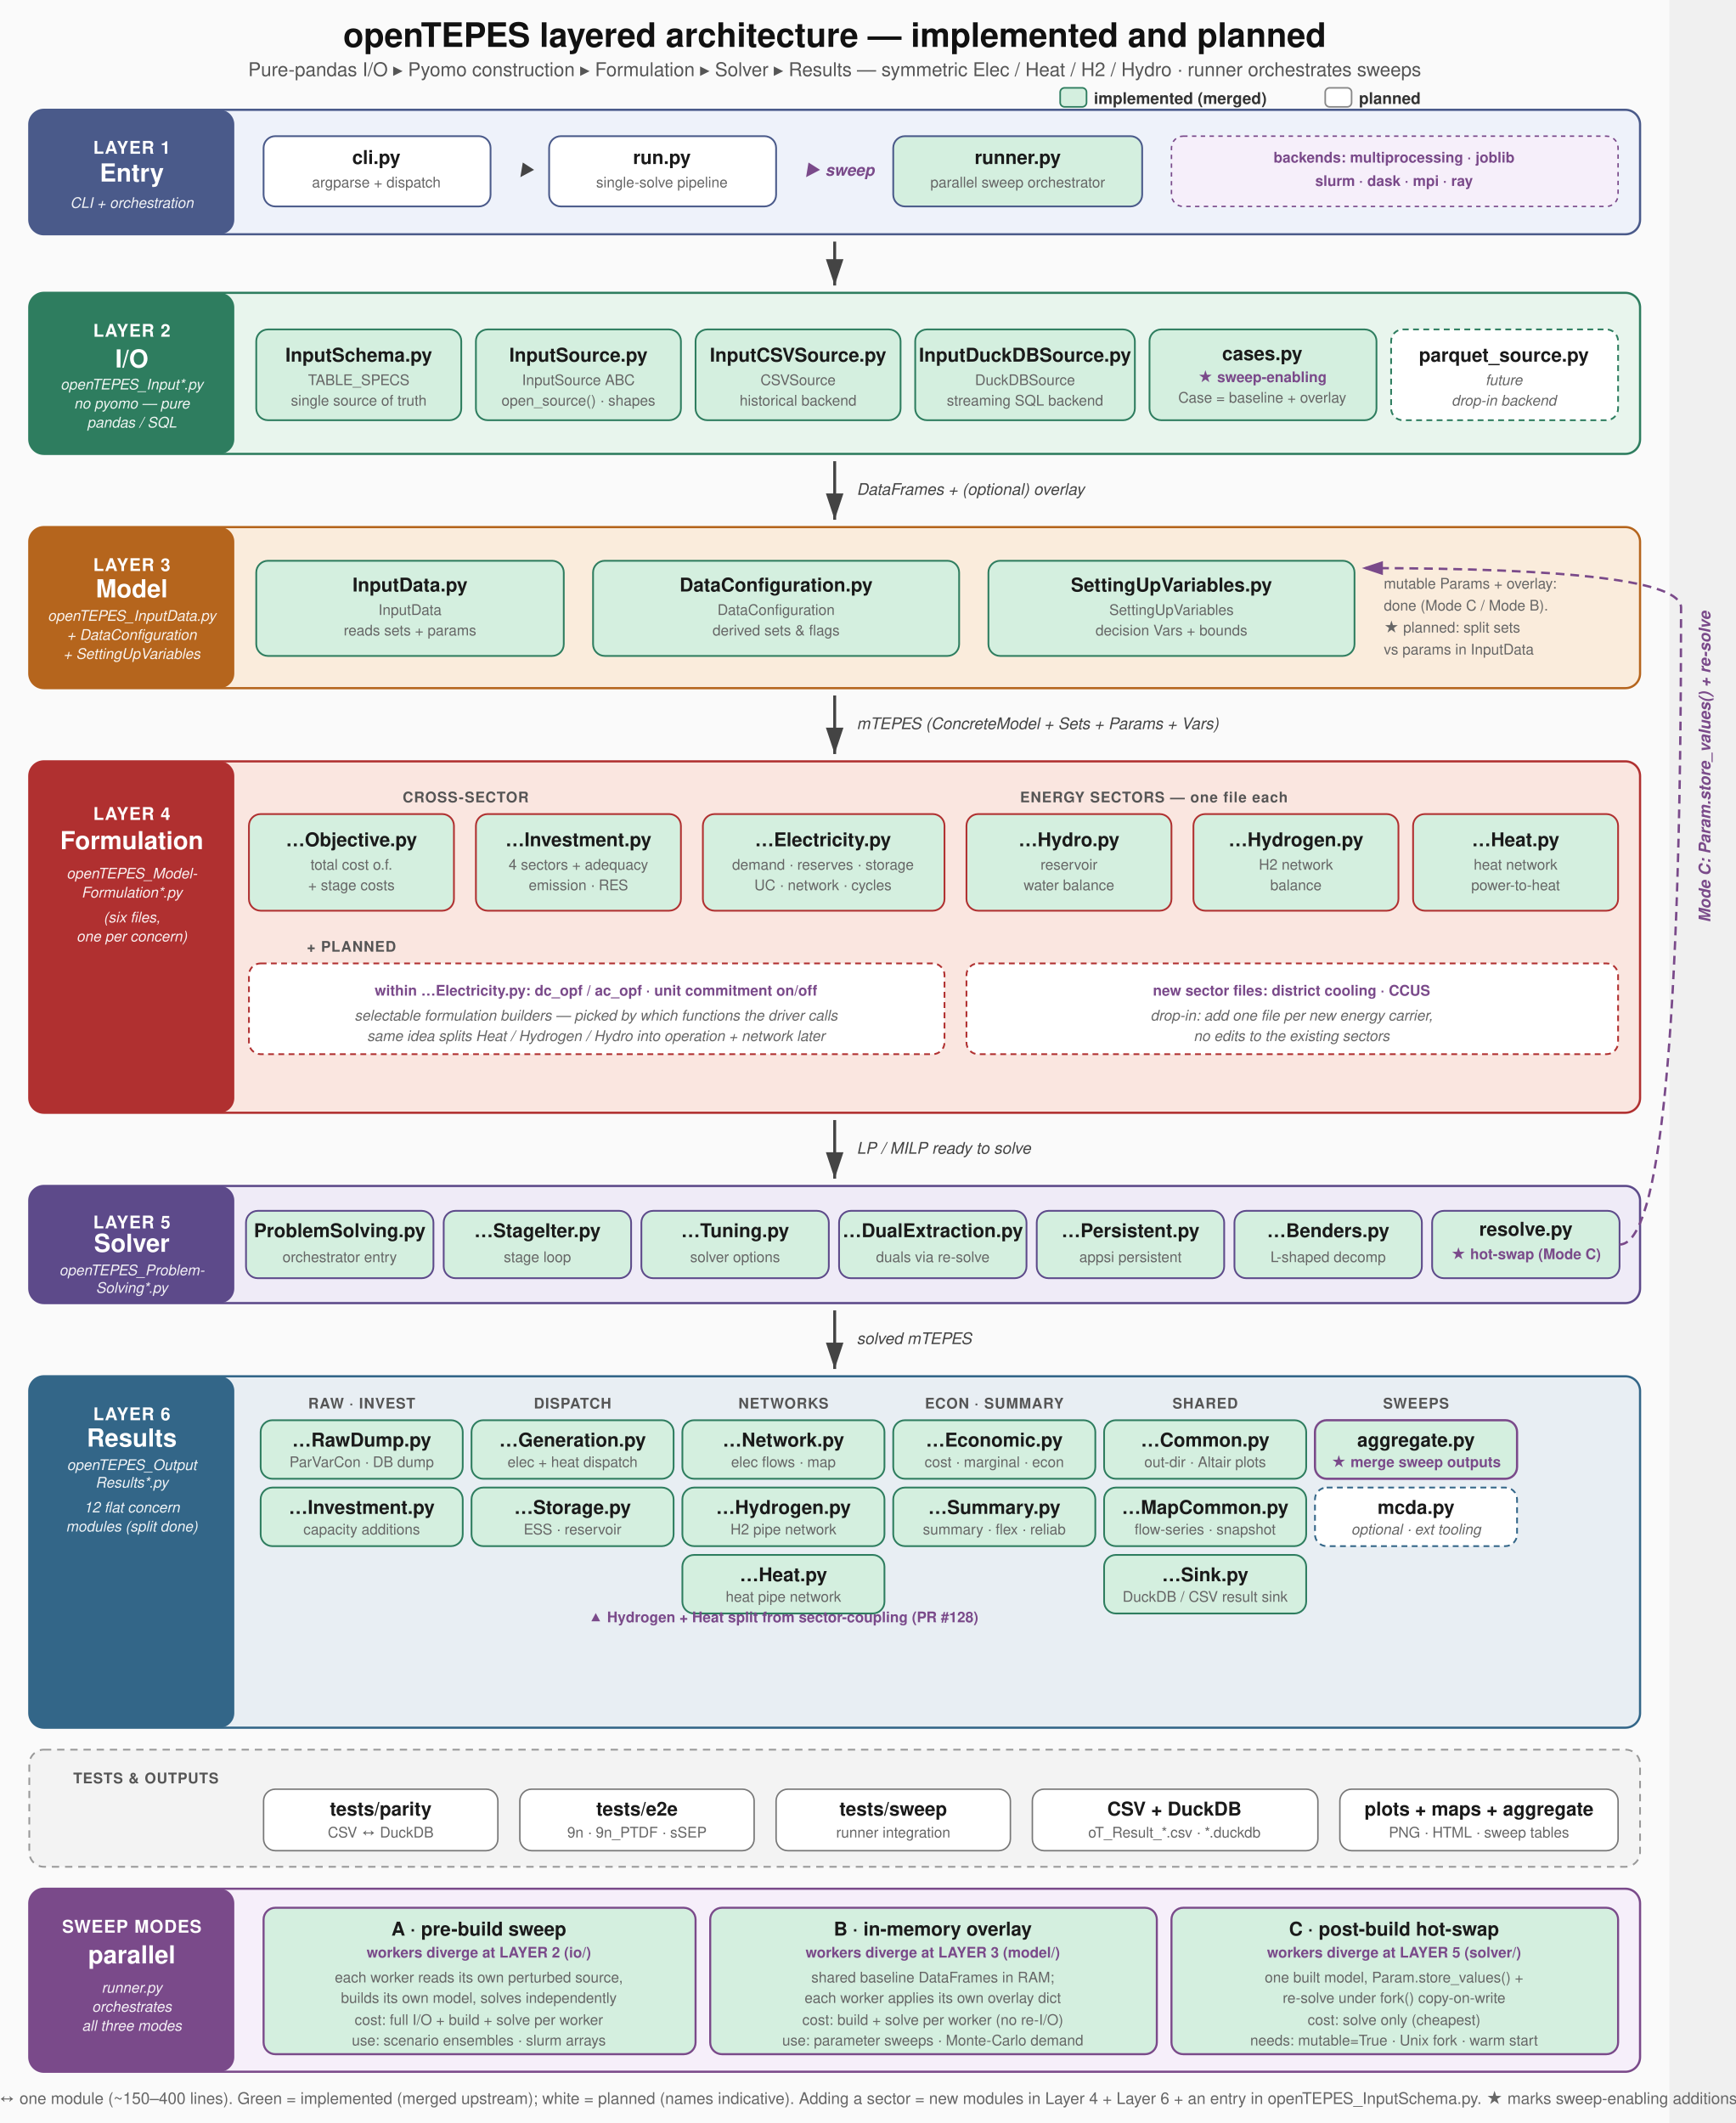
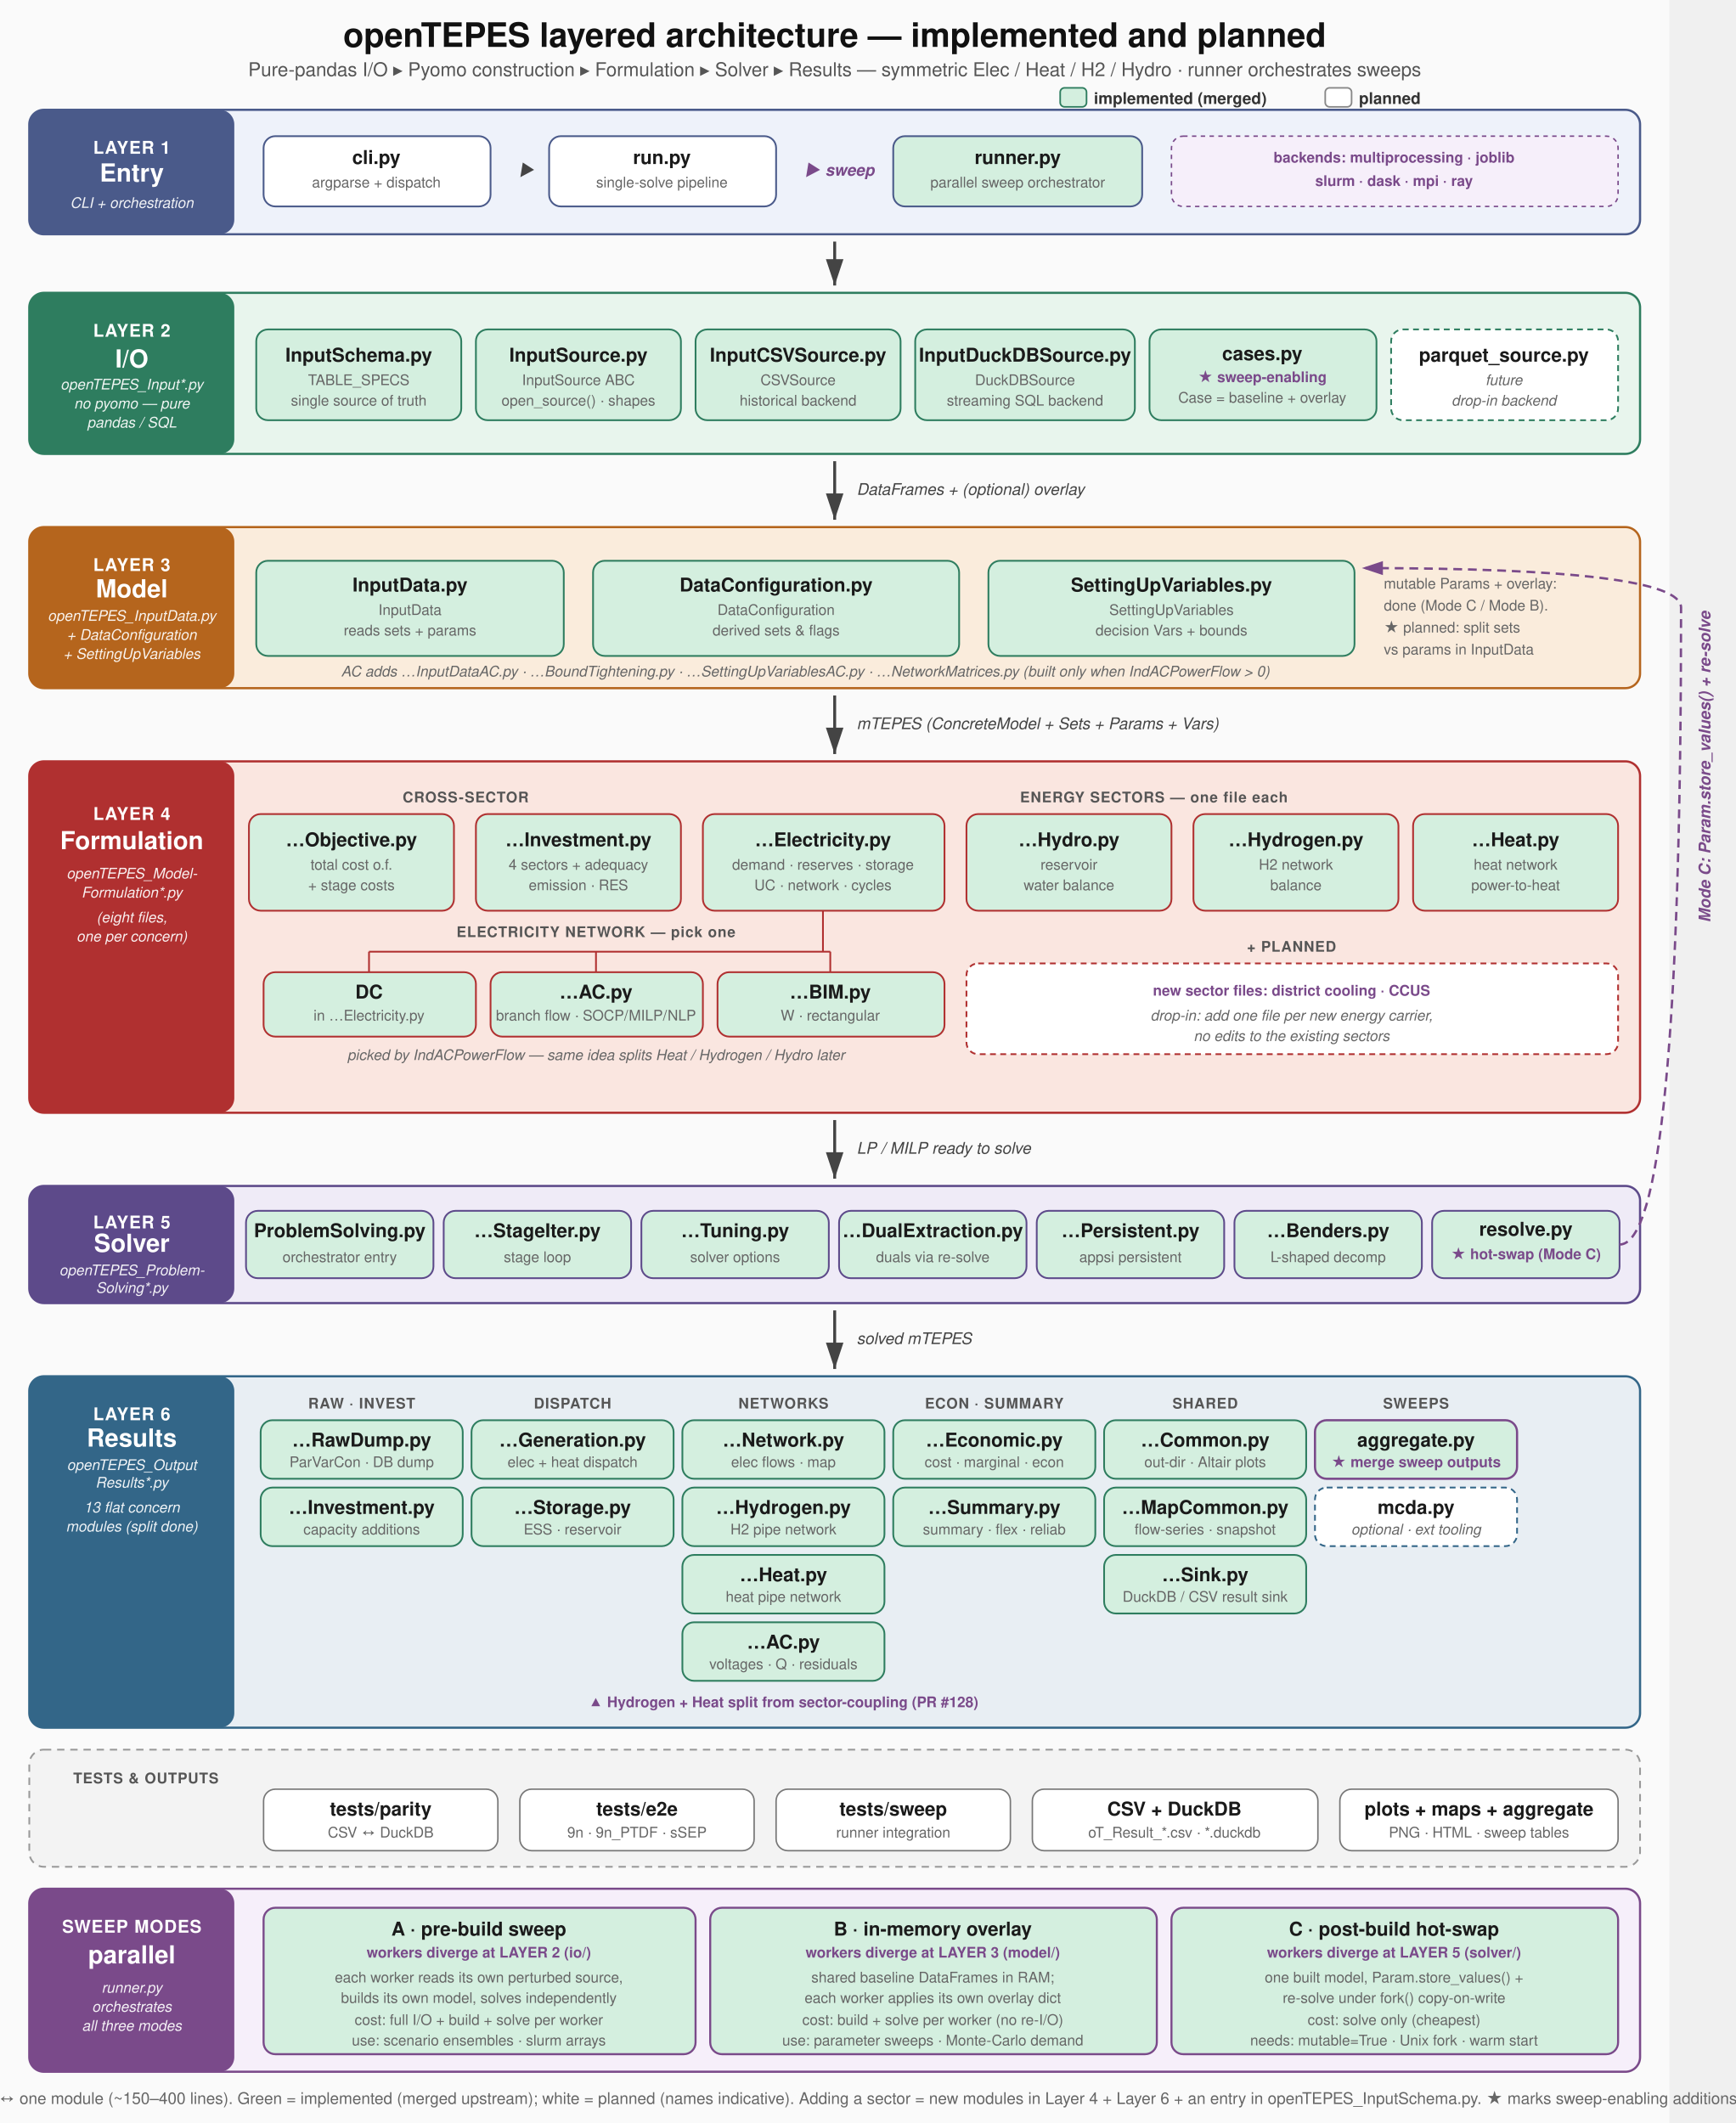
<svg xmlns="http://www.w3.org/2000/svg" viewBox="0 0 1185 1450" font-family="-apple-system,BlinkMacSystemFont,'Segoe UI',Helvetica,Arial,sans-serif">
  <defs>
    <marker id="arrow" markerWidth="10" markerHeight="10" refX="9" refY="3" orient="auto" markerUnits="strokeWidth">
      <path d="M0,0 L0,6 L9,3 z" fill="#444" />
    </marker>
    <marker id="arrowP" markerWidth="10" markerHeight="10" refX="9" refY="3" orient="auto" markerUnits="strokeWidth">
      <path d="M0,0 L0,6 L9,3 z" fill="#7a4a8a" />
    </marker>
    <style>
      .title       { font-size: 23px; font-weight: 800; fill: #111; }
      .subtitle    { font-size: 13px; fill: #555; }
      .layer-tag   { font-size: 12px; font-weight: 700; fill: #fff; letter-spacing: 0.5px; }
      .layer-name  { font-size: 17px; font-weight: 800; fill: #fff; }
      .layer-note  { font-size: 10px; fill: #fff; opacity: 0.92; font-style: italic; }
      .mod         { font-size: 13px; font-weight: 700; fill: #1a1a1a; }
      .mod-sub     { font-size: 10px; fill: #666; }
      .mod-flag    { font-size: 10px; font-weight: 700; fill: #7a4a8a; }
      .sector-tag  { font-size: 10px; font-weight: 700; fill: #555; letter-spacing: 0.5px; }
      .arrow-lbl   { font-size: 11px; fill: #444; font-style: italic; }
      .arrow-lblP  { font-size: 11px; fill: #7a4a8a; font-style: italic; font-weight: 700; }
      .footer      { font-size: 11px; fill: #666; }
      .legend      { font-size: 11px; font-weight: 700; fill: #333; }
    </style>
  </defs>
  <rect width="1140" height="1450" fill="#fafafa" />
  <text x="570" y="32" text-anchor="middle" class="title">openTEPES layered architecture — implemented and planned</text>
  <text x="570" y="52" text-anchor="middle" class="subtitle">Pure-pandas I/O  ▸  Pyomo construction  ▸  Formulation  ▸  Solver  ▸  Results — symmetric Elec / Heat / H2 / Hydro · runner orchestrates sweeps</text>
  <rect x="724" y="60" width="18" height="13" rx="3" fill="#d4efdf" stroke="#2e7d5f" stroke-width="1.1" />
  <text x="747" y="71" class="legend">implemented (merged)</text>
  <rect x="905" y="60" width="18" height="13" rx="3" fill="#fff" stroke="#888" stroke-width="1.1" />
  <text x="928" y="71" class="legend">planned</text>
  <g>
    <rect x="20" y="75" width="1100" height="85" rx="10" fill="#eef2fa" stroke="#4a5a8a" stroke-width="1.5" />
    <rect x="20" y="75" width="140" height="85" rx="10" fill="#4a5a8a" />
    <text x="90" y="105" text-anchor="middle" class="layer-tag">LAYER 1</text>
    <text x="90" y="124" text-anchor="middle" class="layer-name">Entry</text>
    <text x="90" y="142" text-anchor="middle" class="layer-note">CLI + orchestration</text>
    <rect x="180" y="93" width="155" height="48" rx="8" fill="#fff" stroke="#4a5a8a" stroke-width="1.2" />
    <text x="257" y="112" text-anchor="middle" class="mod">cli.py</text>
    <text x="257" y="128" text-anchor="middle" class="mod-sub">argparse + dispatch</text>
    <text x="355" y="120" class="arrow-lbl">▶</text>
    <rect x="375" y="93" width="155" height="48" rx="8" fill="#fff" stroke="#4a5a8a" stroke-width="1.2" />
    <text x="452" y="112" text-anchor="middle" class="mod">run.py</text>
    <text x="452" y="128" text-anchor="middle" class="mod-sub">single-solve pipeline</text>
    <text x="550" y="120" class="arrow-lblP">▶ sweep</text>
    <rect x="610" y="93" width="170" height="48" rx="8" fill="#d4efdf" stroke="#4a5a8a" stroke-width="1.2" />
    <text x="695" y="112" text-anchor="middle" class="mod">runner.py</text>
    <text x="695" y="128" text-anchor="middle" class="mod-sub">parallel sweep orchestrator</text>
    <rect x="800" y="93" width="305" height="48" rx="8" fill="#f6effa" stroke="#7a4a8a" stroke-width="1.0" stroke-dasharray="3 3" />
    <text x="952" y="111" text-anchor="middle" class="mod-flag">backends: multiprocessing · joblib</text>
    <text x="952" y="127" text-anchor="middle" class="mod-flag">slurm · dask · mpi · ray</text>
  </g>
  <line x1="570" y1="165" x2="570" y2="195" stroke="#444" stroke-width="2" marker-end="url(#arrow)" />
  <g>
    <rect x="20" y="200" width="1100" height="110" rx="10" fill="#e8f5ed" stroke="#2e7d5f" stroke-width="1.5" />
    <rect x="20" y="200" width="140" height="110" rx="10" fill="#2e7d5f" />
    <text x="90" y="230" text-anchor="middle" class="layer-tag">LAYER 2</text>
    <text x="90" y="251" text-anchor="middle" class="layer-name">I/O</text>
    <text x="90" y="266" text-anchor="middle" class="layer-note">openTEPES_Input*.py</text>
    <text x="90" y="279" text-anchor="middle" class="layer-note">no pyomo — pure</text>
    <text x="90" y="292" text-anchor="middle" class="layer-note">pandas / SQL</text>
    <rect x="175" y="225" width="140" height="62" rx="8" fill="#d4efdf" stroke="#2e7d5f" stroke-width="1.2" />
    <text x="245" y="247" text-anchor="middle" class="mod">InputSchema.py</text>
    <text x="245" y="263" text-anchor="middle" class="mod-sub">TABLE_SPECS</text>
    <text x="245" y="277" text-anchor="middle" class="mod-sub">single source of truth</text>
    <rect x="325" y="225" width="140" height="62" rx="8" fill="#d4efdf" stroke="#2e7d5f" stroke-width="1.2" />
    <text x="395" y="247" text-anchor="middle" class="mod">InputSource.py</text>
    <text x="395" y="263" text-anchor="middle" class="mod-sub">InputSource ABC</text>
    <text x="395" y="277" text-anchor="middle" class="mod-sub">open_source() · shapes</text>
    <rect x="475" y="225" width="140" height="62" rx="8" fill="#d4efdf" stroke="#2e7d5f" stroke-width="1.2" />
    <text x="545" y="247" text-anchor="middle" class="mod">InputCSVSource.py</text>
    <text x="545" y="263" text-anchor="middle" class="mod-sub">CSVSource</text>
    <text x="545" y="277" text-anchor="middle" class="mod-sub">historical backend</text>
    <rect x="625" y="225" width="150" height="62" rx="8" fill="#d4efdf" stroke="#2e7d5f" stroke-width="1.2" />
    <text x="700" y="247" text-anchor="middle" class="mod">InputDuckDBSource.py</text>
    <text x="700" y="263" text-anchor="middle" class="mod-sub">DuckDBSource</text>
    <text x="700" y="277" text-anchor="middle" class="mod-sub">streaming SQL backend</text>
    <rect x="785" y="225" width="155" height="62" rx="8" fill="#d4efdf" stroke="#2e7d5f" stroke-width="1.2" />
    <text x="862" y="246" text-anchor="middle" class="mod">cases.py</text>
    <text x="862" y="261" text-anchor="middle" class="mod-flag">★ sweep-enabling</text>
    <text x="862" y="275" text-anchor="middle" class="mod-sub">Case = baseline + overlay</text>
    <rect x="950" y="225" width="155" height="62" rx="8" fill="#fff" stroke="#2e7d5f" stroke-width="1.2" stroke-dasharray="4 3" />
    <text x="1027" y="247" text-anchor="middle" class="mod">parquet_source.py</text>
    <text x="1027" y="263" text-anchor="middle" class="mod-sub" font-style="italic">future</text>
    <text x="1027" y="277" text-anchor="middle" class="mod-sub" font-style="italic">drop-in backend</text>
  </g>
  <line x1="570" y1="315" x2="570" y2="355" stroke="#444" stroke-width="2" marker-end="url(#arrow)" />
  <text x="585" y="338" class="arrow-lbl">DataFrames + (optional) overlay</text>
  <g>
    <rect x="20" y="360" width="1100" height="110" rx="10" fill="#faecdc" stroke="#b5651d" stroke-width="1.5" />
    <rect x="20" y="360" width="140" height="110" rx="10" fill="#b5651d" />
    <text x="90" y="390" text-anchor="middle" class="layer-tag">LAYER 3</text>
    <text x="90" y="408" text-anchor="middle" class="layer-name">Model</text>
    <text x="90" y="424" text-anchor="middle" class="layer-note">openTEPES_InputData.py</text>
    <text x="90" y="437" text-anchor="middle" class="layer-note">+ DataConfiguration</text>
    <text x="90" y="450" text-anchor="middle" class="layer-note">+ SettingUpVariables</text>
    <rect x="175" y="383" width="210" height="65" rx="8" fill="#d4efdf" stroke="#2e7d5f" stroke-width="1.2" />
    <text x="280" y="404" text-anchor="middle" class="mod">InputData.py</text>
    <text x="280" y="420" text-anchor="middle" class="mod-sub">InputData</text>
    <text x="280" y="434" text-anchor="middle" class="mod-sub">reads sets + params</text>
    <rect x="405" y="383" width="250" height="65" rx="8" fill="#d4efdf" stroke="#2e7d5f" stroke-width="1.2" />
    <text x="530" y="404" text-anchor="middle" class="mod">DataConfiguration.py</text>
    <text x="530" y="420" text-anchor="middle" class="mod-sub">DataConfiguration</text>
    <text x="530" y="434" text-anchor="middle" class="mod-sub">derived sets &amp; flags</text>
    <rect x="675" y="383" width="250" height="65" rx="8" fill="#d4efdf" stroke="#2e7d5f" stroke-width="1.2" />
    <text x="800" y="404" text-anchor="middle" class="mod">SettingUpVariables.py</text>
    <text x="800" y="420" text-anchor="middle" class="mod-sub">SettingUpVariables</text>
    <text x="800" y="434" text-anchor="middle" class="mod-sub">decision Vars + bounds</text>
    <text x="945" y="402" class="mod-sub">mutable Params + overlay:</text>
    <text x="945" y="417" class="mod-sub">done (Mode C / Mode B).</text>
    <text x="945" y="432" class="mod-sub">★ planned: split sets</text>
    <text x="945" y="447" class="mod-sub">vs params in InputData</text>
  </g>
  <line x1="570" y1="475" x2="570" y2="515" stroke="#444" stroke-width="2" marker-end="url(#arrow)" />
  <text x="585" y="498" class="arrow-lbl">mTEPES (ConcreteModel + Sets + Params + Vars)</text>
  <g>
+     <text x="550" y="462" text-anchor="middle" class="mod-sub" font-style="italic">AC adds …InputDataAC.py · …BoundTightening.py · …SettingUpVariablesAC.py · …NetworkMatrices.py  (built only when IndACPowerFlow &gt; 0)</text>
    <rect x="20" y="520" width="1100" height="240" rx="10" fill="#fae6e0" stroke="#b03030" stroke-width="1.5" />
    <rect x="20" y="520" width="140" height="240" rx="10" fill="#b03030" />
    <text x="90" y="560" text-anchor="middle" class="layer-tag">LAYER 4</text>
    <text x="90" y="580" text-anchor="middle" class="layer-name">Formulation</text>
    <text x="90" y="600" text-anchor="middle" class="layer-note">openTEPES_Model-</text>
    <text x="90" y="613" text-anchor="middle" class="layer-note">Formulation*.py</text>
-     <text x="90" y="630" text-anchor="middle" class="layer-note">(six files,</text>
+     <text x="90" y="630" text-anchor="middle" class="layer-note">(eight files,</text>
    <text x="90" y="643" text-anchor="middle" class="layer-note">one per concern)</text>
    <text x="318" y="548" text-anchor="middle" class="sector-tag">CROSS-SECTOR</text>
    <rect x="170" y="556" width="140" height="66" rx="8" fill="#d4efdf" stroke="#b03030" stroke-width="1.2" />
    <text x="240" y="578" text-anchor="middle" class="mod">…Objective.py</text>
    <text x="240" y="594" text-anchor="middle" class="mod-sub">total cost o.f.</text>
    <text x="240" y="608" text-anchor="middle" class="mod-sub">+ stage costs</text>
    <rect x="325" y="556" width="140" height="66" rx="8" fill="#d4efdf" stroke="#b03030" stroke-width="1.2" />
    <text x="395" y="578" text-anchor="middle" class="mod">…Investment.py</text>
    <text x="395" y="594" text-anchor="middle" class="mod-sub">4 sectors + adequacy</text>
    <text x="395" y="608" text-anchor="middle" class="mod-sub">emission · RES</text>
    <text x="788" y="548" text-anchor="middle" class="sector-tag">ENERGY SECTORS  —  one file each</text>
    <rect x="480" y="556" width="165" height="66" rx="8" fill="#d4efdf" stroke="#b03030" stroke-width="1.2" />
    <text x="562" y="578" text-anchor="middle" class="mod">…Electricity.py</text>
    <text x="562" y="594" text-anchor="middle" class="mod-sub">demand · reserves · storage</text>
    <text x="562" y="608" text-anchor="middle" class="mod-sub">UC · network · cycles</text>
    <rect x="660" y="556" width="140" height="66" rx="8" fill="#d4efdf" stroke="#b03030" stroke-width="1.2" />
    <text x="730" y="578" text-anchor="middle" class="mod">…Hydro.py</text>
    <text x="730" y="594" text-anchor="middle" class="mod-sub">reservoir</text>
    <text x="730" y="608" text-anchor="middle" class="mod-sub">water balance</text>
    <rect x="815" y="556" width="140" height="66" rx="8" fill="#d4efdf" stroke="#b03030" stroke-width="1.2" />
    <text x="885" y="578" text-anchor="middle" class="mod">…Hydrogen.py</text>
    <text x="885" y="594" text-anchor="middle" class="mod-sub">H2 network</text>
    <text x="885" y="608" text-anchor="middle" class="mod-sub">balance</text>
    <rect x="965" y="556" width="140" height="66" rx="8" fill="#d4efdf" stroke="#b03030" stroke-width="1.2" />
    <text x="1035" y="578" text-anchor="middle" class="mod">…Heat.py</text>
    <text x="1035" y="594" text-anchor="middle" class="mod-sub">heat network</text>
    <text x="1035" y="608" text-anchor="middle" class="mod-sub">power-to-heat</text>
-     <text x="240" y="650" text-anchor="middle" class="sector-tag">+ PLANNED</text>
-     <rect x="170" y="658" width="475" height="62" rx="8" fill="#fff" stroke="#b03030" stroke-width="1.2" stroke-dasharray="4 3" />
-     <text x="407" y="680" text-anchor="middle" class="mod-flag">within …Electricity.py:  dc_opf / ac_opf  ·  unit commitment on/off</text>
-     <text x="407" y="697" text-anchor="middle" class="mod-sub" font-style="italic">selectable formulation builders — picked by which functions the driver calls</text>
-     <text x="407" y="711" text-anchor="middle" class="mod-sub" font-style="italic">same idea splits Heat / Hydrogen / Hydro into operation + network later</text>
+     <text x="407" y="640" text-anchor="middle" class="sector-tag">ELECTRICITY NETWORK  —  pick one</text>
+     <line x1="562" y1="622" x2="562" y2="650" stroke="#b03030" stroke-width="1.2" />
+     <line x1="252" y1="650" x2="567" y2="650" stroke="#b03030" stroke-width="1.2" />
+     <line x1="252" y1="650" x2="252" y2="664" stroke="#b03030" stroke-width="1.2" />
+     <line x1="407" y1="650" x2="407" y2="664" stroke="#b03030" stroke-width="1.2" />
+     <line x1="567" y1="650" x2="567" y2="664" stroke="#b03030" stroke-width="1.2" />
+     <rect x="180" y="664" width="145" height="44" rx="8" fill="#d4efdf" stroke="#b03030" stroke-width="1.2" />
+     <text x="252" y="682" text-anchor="middle" class="mod">DC</text>
+     <text x="252" y="697" text-anchor="middle" class="mod-sub">in …Electricity.py</text>
+     <rect x="335" y="664" width="145" height="44" rx="8" fill="#d4efdf" stroke="#b03030" stroke-width="1.2" />
+     <text x="407" y="682" text-anchor="middle" class="mod">…AC.py</text>
+     <text x="407" y="697" text-anchor="middle" class="mod-sub">branch flow · SOCP/MILP/NLP</text>
+     <rect x="490" y="664" width="155" height="44" rx="8" fill="#d4efdf" stroke="#b03030" stroke-width="1.2" />
+     <text x="567" y="682" text-anchor="middle" class="mod">…BIM.py</text>
+     <text x="567" y="697" text-anchor="middle" class="mod-sub">W · rectangular</text>
+     <text x="407" y="724" text-anchor="middle" class="mod-sub" font-style="italic">picked by IndACPowerFlow — same idea splits Heat / Hydrogen / Hydro later</text>
+     <text x="882" y="650" text-anchor="middle" class="sector-tag">+ PLANNED</text>
    <rect x="660" y="658" width="445" height="62" rx="8" fill="#fff" stroke="#b03030" stroke-width="1.2" stroke-dasharray="4 3" />
    <text x="882" y="680" text-anchor="middle" class="mod-flag">new sector files:  district cooling  ·  CCUS</text>
    <text x="882" y="697" text-anchor="middle" class="mod-sub" font-style="italic">drop-in: add one file per new energy carrier,</text>
    <text x="882" y="711" text-anchor="middle" class="mod-sub" font-style="italic">no edits to the existing sectors</text>
  </g>
  <line x1="570" y1="765" x2="570" y2="805" stroke="#444" stroke-width="2" marker-end="url(#arrow)" />
  <text x="585" y="788" class="arrow-lbl">LP / MILP ready to solve</text>
  <g>
    <rect x="20" y="810" width="1100" height="80" rx="10" fill="#efebf7" stroke="#5d4a8a" stroke-width="1.5" />
    <rect x="20" y="810" width="140" height="80" rx="10" fill="#5d4a8a" />
    <text x="90" y="839" text-anchor="middle" class="layer-tag">LAYER 5</text>
    <text x="90" y="855" text-anchor="middle" class="layer-name">Solver</text>
    <text x="90" y="871" text-anchor="middle" class="layer-note">openTEPES_Problem-</text>
    <text x="90" y="883" text-anchor="middle" class="layer-note">Solving*.py</text>
    <rect x="168" y="827" width="128" height="46" rx="8" fill="#d4efdf" stroke="#5d4a8a" stroke-width="1.2" />
    <text x="232" y="845" text-anchor="middle" class="mod">ProblemSolving.py</text>
    <text x="232" y="862" text-anchor="middle" class="mod-sub">orchestrator entry</text>
    <rect x="303" y="827" width="128" height="46" rx="8" fill="#d4efdf" stroke="#5d4a8a" stroke-width="1.2" />
    <text x="367" y="845" text-anchor="middle" class="mod">…StageIter.py</text>
    <text x="367" y="862" text-anchor="middle" class="mod-sub">stage loop</text>
    <rect x="438" y="827" width="128" height="46" rx="8" fill="#d4efdf" stroke="#5d4a8a" stroke-width="1.2" />
    <text x="502" y="845" text-anchor="middle" class="mod">…Tuning.py</text>
    <text x="502" y="862" text-anchor="middle" class="mod-sub">solver options</text>
    <rect x="573" y="827" width="128" height="46" rx="8" fill="#d4efdf" stroke="#5d4a8a" stroke-width="1.2" />
    <text x="637" y="845" text-anchor="middle" class="mod">…DualExtraction.py</text>
    <text x="637" y="862" text-anchor="middle" class="mod-sub">duals via re-solve</text>
    <rect x="708" y="827" width="128" height="46" rx="8" fill="#d4efdf" stroke="#5d4a8a" stroke-width="1.2" />
    <text x="772" y="845" text-anchor="middle" class="mod">…Persistent.py</text>
    <text x="772" y="862" text-anchor="middle" class="mod-sub">appsi persistent</text>
    <rect x="843" y="827" width="128" height="46" rx="8" fill="#d4efdf" stroke="#5d4a8a" stroke-width="1.2" />
    <text x="907" y="845" text-anchor="middle" class="mod">…Benders.py</text>
    <text x="907" y="862" text-anchor="middle" class="mod-sub">L-shaped decomp</text>
    <rect x="978" y="827" width="128" height="46" rx="8" fill="#d4efdf" stroke="#5d4a8a" stroke-width="1.2" />
    <text x="1042" y="844" text-anchor="middle" class="mod">resolve.py</text>
    <text x="1042" y="860" text-anchor="middle" class="mod-flag">★ hot-swap (Mode C)</text>
  </g>
  <path d="M 1106 850 Q 1148 850 1148 415 Q 1148 388 930 388" stroke="#7a4a8a" stroke-width="1.6" fill="none" stroke-dasharray="6 4" marker-end="url(#arrowP)" />
  <text x="1168" y="630" class="arrow-lblP" transform="rotate(-90, 1168, 630)">Mode C: Param.store_values() + re-solve</text>
  <line x1="570" y1="895" x2="570" y2="935" stroke="#444" stroke-width="2" marker-end="url(#arrow)" />
  <text x="585" y="918" class="arrow-lbl">solved mTEPES</text>
  <g>
    <rect x="20" y="940" width="1100" height="240" rx="10" fill="#e8eef3" stroke="#336688" stroke-width="1.5" />
    <rect x="20" y="940" width="140" height="240" rx="10" fill="#336688" />
    <text x="90" y="970" text-anchor="middle" class="layer-tag">LAYER 6</text>
    <text x="90" y="988" text-anchor="middle" class="layer-name">Results</text>
    <text x="90" y="1004" text-anchor="middle" class="layer-note">openTEPES_Output</text>
    <text x="90" y="1016" text-anchor="middle" class="layer-note">Results*.py</text>
-     <text x="90" y="1033" text-anchor="middle" class="layer-note">12 flat concern</text>
+     <text x="90" y="1033" text-anchor="middle" class="layer-note">13 flat concern</text>
    <text x="90" y="1046" text-anchor="middle" class="layer-note">modules (split done)</text>
    <text x="247" y="962" text-anchor="middle" class="sector-tag">RAW · INVEST</text>
    <text x="391" y="962" text-anchor="middle" class="sector-tag">DISPATCH</text>
    <text x="535" y="962" text-anchor="middle" class="sector-tag">NETWORKS</text>
    <text x="679" y="962" text-anchor="middle" class="sector-tag">ECON · SUMMARY</text>
    <text x="823" y="962" text-anchor="middle" class="sector-tag">SHARED</text>
    <text x="967" y="962" text-anchor="middle" class="sector-tag">SWEEPS</text>
    <rect x="178" y="970" width="138" height="40" rx="8" fill="#d4efdf" stroke="#2e7d5f" stroke-width="1.2" />
    <text x="247" y="988" text-anchor="middle" class="mod">…RawDump.py</text>
    <text x="247" y="1002" text-anchor="middle" class="mod-sub">ParVarCon · DB dump</text>
    <rect x="178" y="1016" width="138" height="40" rx="8" fill="#d4efdf" stroke="#2e7d5f" stroke-width="1.2" />
    <text x="247" y="1034" text-anchor="middle" class="mod">…Investment.py</text>
    <text x="247" y="1048" text-anchor="middle" class="mod-sub">capacity additions</text>
    <rect x="322" y="970" width="138" height="40" rx="8" fill="#d4efdf" stroke="#2e7d5f" stroke-width="1.2" />
    <text x="391" y="988" text-anchor="middle" class="mod">…Generation.py</text>
    <text x="391" y="1002" text-anchor="middle" class="mod-sub">elec + heat dispatch</text>
    <rect x="322" y="1016" width="138" height="40" rx="8" fill="#d4efdf" stroke="#2e7d5f" stroke-width="1.2" />
    <text x="391" y="1034" text-anchor="middle" class="mod">…Storage.py</text>
    <text x="391" y="1048" text-anchor="middle" class="mod-sub">ESS · reservoir</text>
    <rect x="466" y="970" width="138" height="40" rx="8" fill="#d4efdf" stroke="#2e7d5f" stroke-width="1.2" />
    <text x="535" y="988" text-anchor="middle" class="mod">…Network.py</text>
    <text x="535" y="1002" text-anchor="middle" class="mod-sub">elec flows · map</text>
    <rect x="466" y="1016" width="138" height="40" rx="8" fill="#d4efdf" stroke="#2e7d5f" stroke-width="1.2" />
    <text x="535" y="1034" text-anchor="middle" class="mod">…Hydrogen.py</text>
    <text x="535" y="1048" text-anchor="middle" class="mod-sub">H2 pipe network</text>
    <rect x="466" y="1062" width="138" height="40" rx="8" fill="#d4efdf" stroke="#2e7d5f" stroke-width="1.2" />
    <text x="535" y="1080" text-anchor="middle" class="mod">…Heat.py</text>
    <text x="535" y="1094" text-anchor="middle" class="mod-sub">heat pipe network</text>
    <rect x="610" y="970" width="138" height="40" rx="8" fill="#d4efdf" stroke="#2e7d5f" stroke-width="1.2" />
    <text x="679" y="988" text-anchor="middle" class="mod">…Economic.py</text>
    <text x="679" y="1002" text-anchor="middle" class="mod-sub">cost · marginal · econ</text>
    <rect x="610" y="1016" width="138" height="40" rx="8" fill="#d4efdf" stroke="#2e7d5f" stroke-width="1.2" />
    <text x="679" y="1034" text-anchor="middle" class="mod">…Summary.py</text>
    <text x="679" y="1048" text-anchor="middle" class="mod-sub">summary · flex · reliab</text>
    <rect x="754" y="970" width="138" height="40" rx="8" fill="#d4efdf" stroke="#2e7d5f" stroke-width="1.2" />
    <text x="823" y="988" text-anchor="middle" class="mod">…Common.py</text>
    <text x="823" y="1002" text-anchor="middle" class="mod-sub">out-dir · Altair plots</text>
    <rect x="754" y="1016" width="138" height="40" rx="8" fill="#d4efdf" stroke="#2e7d5f" stroke-width="1.2" />
    <text x="823" y="1034" text-anchor="middle" class="mod">…MapCommon.py</text>
    <text x="823" y="1048" text-anchor="middle" class="mod-sub">flow-series · snapshot</text>
    <rect x="754" y="1062" width="138" height="40" rx="8" fill="#d4efdf" stroke="#2e7d5f" stroke-width="1.2" />
    <text x="823" y="1080" text-anchor="middle" class="mod">…Sink.py</text>
    <text x="823" y="1094" text-anchor="middle" class="mod-sub">DuckDB / CSV result sink</text>
-     <text x="535" y="1108" text-anchor="middle" class="mod-flag">▲ Hydrogen + Heat split from sector-coupling (PR #128)</text>
+     <rect x="466" y="1108" width="138" height="40" rx="8" fill="#d4efdf" stroke="#2e7d5f" stroke-width="1.2" />
+     <text x="535" y="1126" text-anchor="middle" class="mod">…AC.py</text>
+     <text x="535" y="1140" text-anchor="middle" class="mod-sub">voltages · Q · residuals</text>
+     <text x="535" y="1166" text-anchor="middle" class="mod-flag">▲ Hydrogen + Heat split from sector-coupling (PR #128)</text>
    <rect x="898" y="970" width="138" height="40" rx="8" fill="#d4efdf" stroke="#7a4a8a" stroke-width="1.5" />
    <text x="967" y="988" text-anchor="middle" class="mod">aggregate.py</text>
    <text x="967" y="1002" text-anchor="middle" class="mod-flag">★ merge sweep outputs</text>
    <rect x="898" y="1016" width="138" height="40" rx="8" fill="#fff" stroke="#336688" stroke-width="1.2" stroke-dasharray="4 3" />
    <text x="967" y="1034" text-anchor="middle" class="mod">mcda.py</text>
    <text x="967" y="1048" text-anchor="middle" class="mod-sub" font-style="italic">optional · ext tooling</text>
  </g>
  <g>
    <rect x="20" y="1195" width="1100" height="80" rx="10" fill="#f3f3f3" stroke="#999" stroke-width="1.2" stroke-dasharray="5 4" />
    <text x="50" y="1218" class="sector-tag">TESTS &amp; OUTPUTS</text>
    <rect x="180" y="1222" width="160" height="42" rx="8" fill="#fff" stroke="#777" stroke-width="1.0" />
    <text x="260" y="1240" text-anchor="middle" class="mod">tests/parity</text>
    <text x="260" y="1255" text-anchor="middle" class="mod-sub">CSV ↔ DuckDB</text>
    <rect x="355" y="1222" width="160" height="42" rx="8" fill="#fff" stroke="#777" stroke-width="1.0" />
    <text x="435" y="1240" text-anchor="middle" class="mod">tests/e2e</text>
    <text x="435" y="1255" text-anchor="middle" class="mod-sub">9n · 9n_PTDF · sSEP</text>
    <rect x="530" y="1222" width="160" height="42" rx="8" fill="#fff" stroke="#777" stroke-width="1.0" />
    <text x="610" y="1240" text-anchor="middle" class="mod">tests/sweep</text>
    <text x="610" y="1255" text-anchor="middle" class="mod-sub">runner integration</text>
    <rect x="705" y="1222" width="195" height="42" rx="8" fill="#fff" stroke="#777" stroke-width="1.0" />
    <text x="802" y="1240" text-anchor="middle" class="mod">CSV + DuckDB</text>
    <text x="802" y="1255" text-anchor="middle" class="mod-sub">oT_Result_*.csv · *.duckdb</text>
    <rect x="915" y="1222" width="190" height="42" rx="8" fill="#fff" stroke="#777" stroke-width="1.0" />
    <text x="1010" y="1240" text-anchor="middle" class="mod">plots + maps + aggregate</text>
    <text x="1010" y="1255" text-anchor="middle" class="mod-sub">PNG · HTML · sweep tables</text>
  </g>
  <g>
    <rect x="20" y="1290" width="1100" height="125" rx="10" fill="#f6effa" stroke="#7a4a8a" stroke-width="1.5" />
    <rect x="20" y="1290" width="140" height="125" rx="10" fill="#7a4a8a" />
    <text x="90" y="1320" text-anchor="middle" class="layer-tag">SWEEP MODES</text>
    <text x="90" y="1341" text-anchor="middle" class="layer-name">parallel</text>
    <text x="90" y="1361" text-anchor="middle" class="layer-note">runner.py</text>
    <text x="90" y="1374" text-anchor="middle" class="layer-note">orchestrates</text>
    <text x="90" y="1387" text-anchor="middle" class="layer-note">all three modes</text>
    <rect x="180" y="1303" width="295" height="100" rx="8" fill="#d4efdf" stroke="#7a4a8a" stroke-width="1.4" />
    <text x="327" y="1322" text-anchor="middle" class="mod">A · pre-build sweep</text>
    <text x="327" y="1337" text-anchor="middle" class="mod-flag">workers diverge at LAYER 2 (io/)</text>
    <text x="327" y="1354" text-anchor="middle" class="mod-sub">each worker reads its own perturbed source,</text>
    <text x="327" y="1368" text-anchor="middle" class="mod-sub">builds its own model, solves independently</text>
    <text x="327" y="1383" text-anchor="middle" class="mod-sub">cost: full I/O + build + solve per worker</text>
    <text x="327" y="1397" text-anchor="middle" class="mod-sub">use: scenario ensembles · slurm arrays</text>
    <rect x="485" y="1303" width="305" height="100" rx="8" fill="#d4efdf" stroke="#7a4a8a" stroke-width="1.4" />
    <text x="637" y="1322" text-anchor="middle" class="mod">B · in-memory overlay</text>
    <text x="637" y="1337" text-anchor="middle" class="mod-flag">workers diverge at LAYER 3 (model/)</text>
    <text x="637" y="1354" text-anchor="middle" class="mod-sub">shared baseline DataFrames in RAM;</text>
    <text x="637" y="1368" text-anchor="middle" class="mod-sub">each worker applies its own overlay dict</text>
    <text x="637" y="1383" text-anchor="middle" class="mod-sub">cost: build + solve per worker (no re-I/O)</text>
    <text x="637" y="1397" text-anchor="middle" class="mod-sub">use: parameter sweeps · Monte-Carlo demand</text>
    <rect x="800" y="1303" width="305" height="100" rx="8" fill="#d4efdf" stroke="#7a4a8a" stroke-width="1.4" />
    <text x="952" y="1322" text-anchor="middle" class="mod">C · post-build hot-swap</text>
    <text x="952" y="1337" text-anchor="middle" class="mod-flag">workers diverge at LAYER 5 (solver/)</text>
    <text x="952" y="1354" text-anchor="middle" class="mod-sub">one built model, Param.store_values() +</text>
    <text x="952" y="1368" text-anchor="middle" class="mod-sub">re-solve under fork() copy-on-write</text>
    <text x="952" y="1383" text-anchor="middle" class="mod-sub">cost: solve only (cheapest)</text>
    <text x="952" y="1397" text-anchor="middle" class="mod-sub">needs: mutable=True · Unix fork · warm start</text>
  </g>
  <text x="570" y="1437" text-anchor="middle" class="footer">
    Each box ↔ one module (~150–400 lines). Green = implemented (merged upstream); white = planned (names indicative). Adding a sector = new modules in Layer 4 + Layer 6 + an entry in openTEPES_InputSchema.py. ★ marks sweep-enabling additions.
  </text>
</svg>
